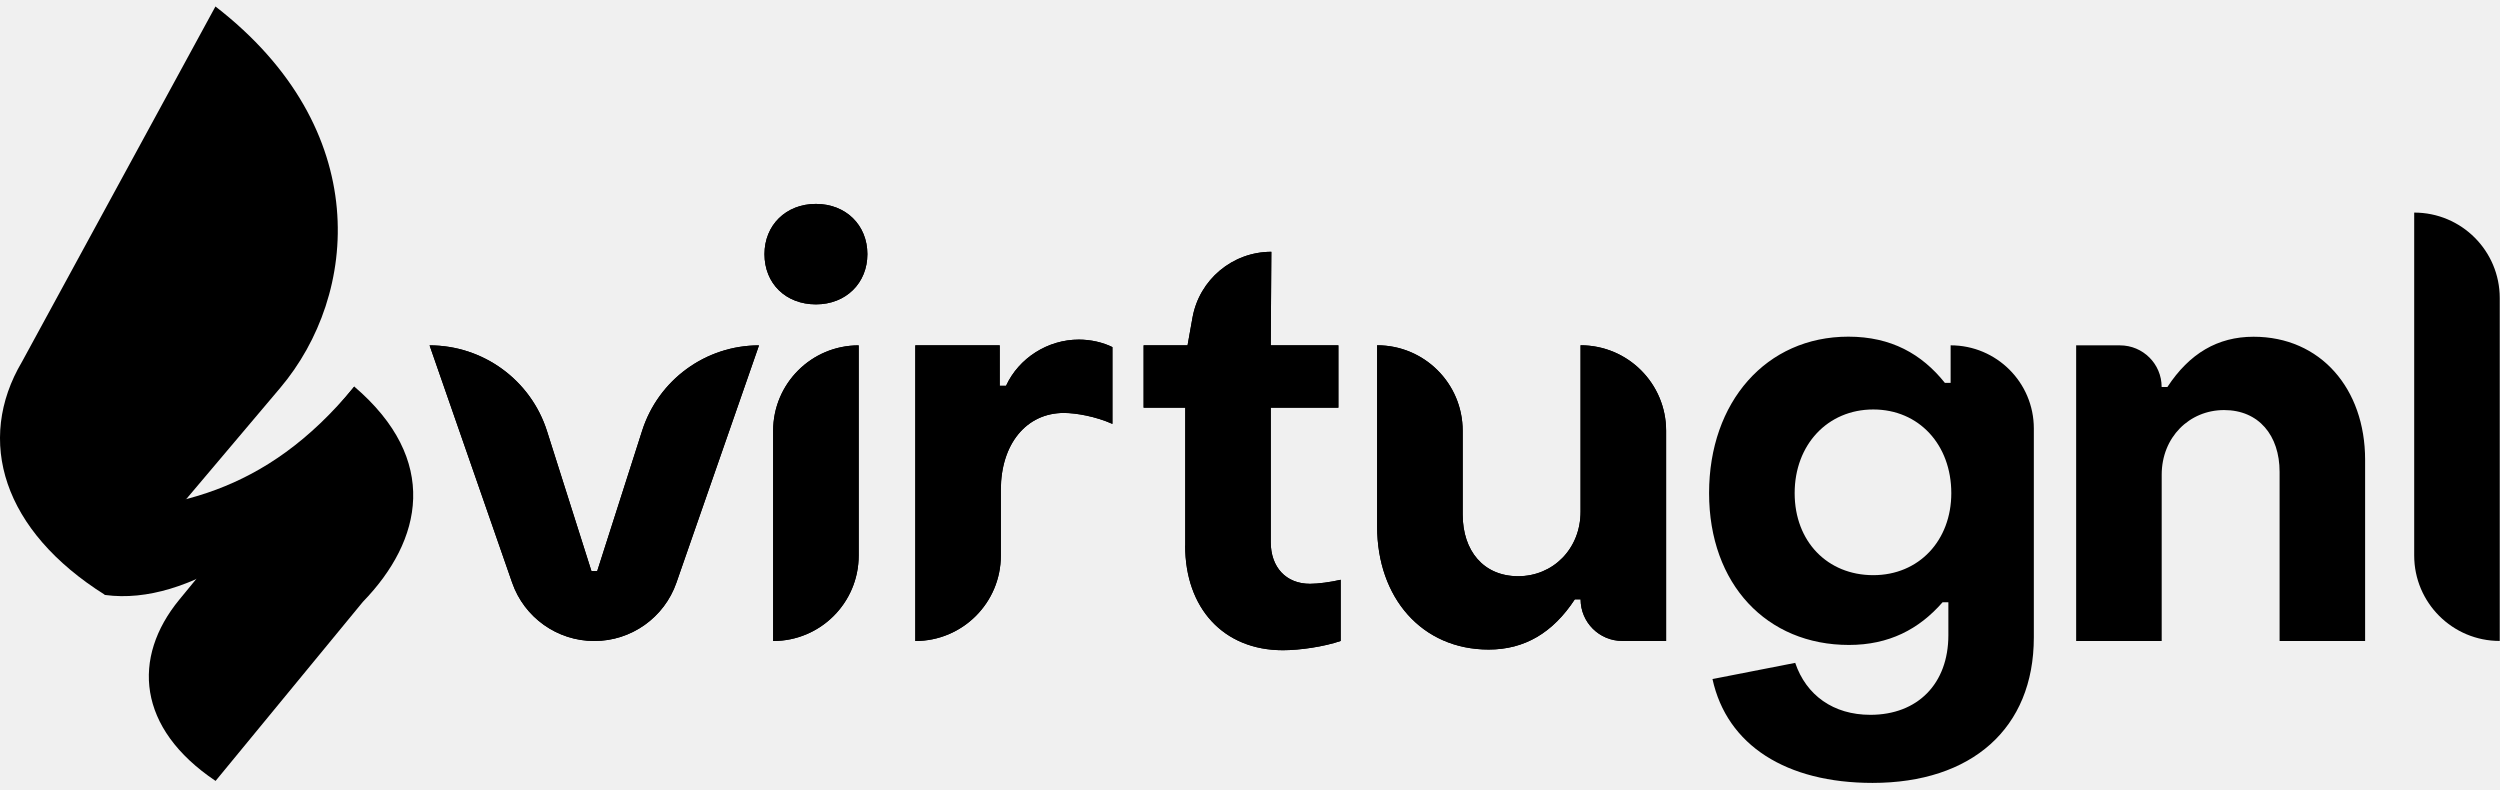
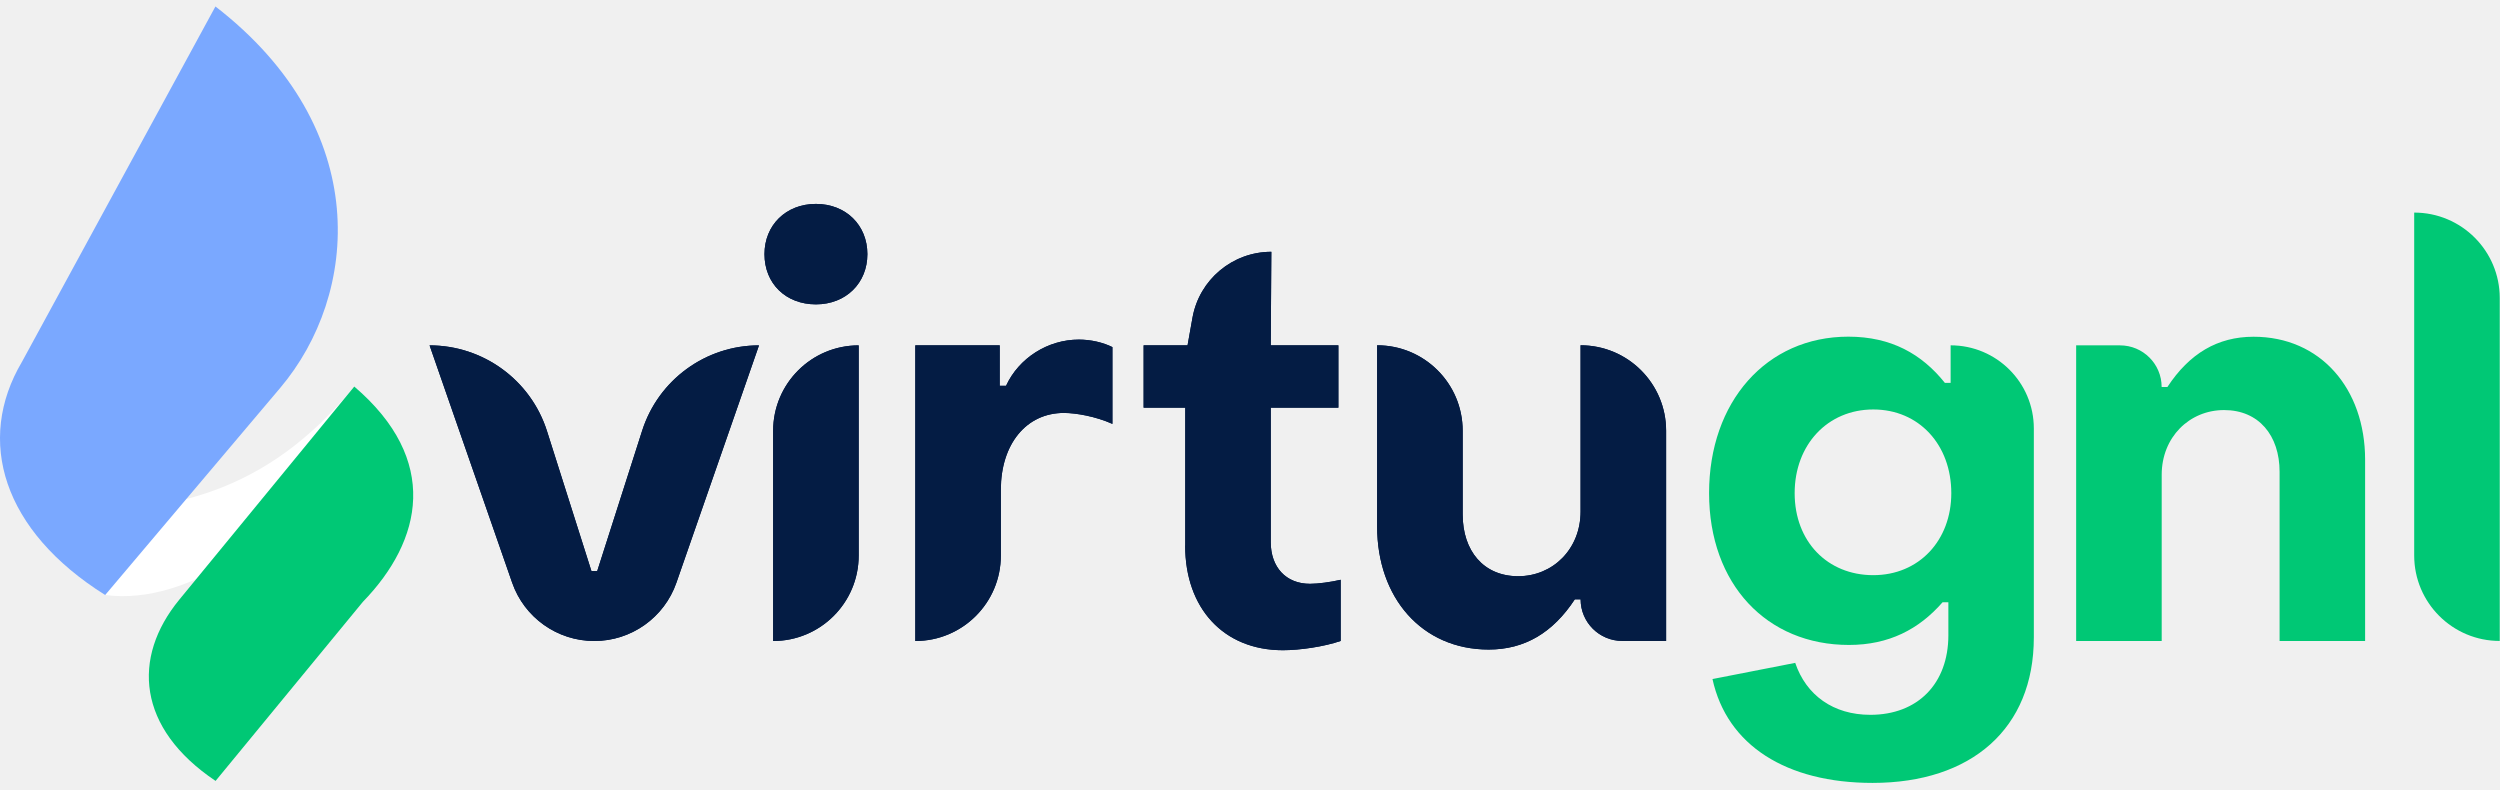
<svg xmlns="http://www.w3.org/2000/svg" width="100%" height="100%" viewBox="0 0 152 48" fill="none">
-   <path d="M3.092 31.258L6.393 36.175C11.535 36.869 17.358 32.389 21.376 27.513L22.218 26.493L21.539 23.502C16.085 30.146 10.332 31.005 4.349 31.212L3.095 31.255L3.092 31.258Z" fill="#000" />
-   <path d="M46.48 15.451C46.48 13.696 47.778 12.398 49.608 12.398C51.438 12.398 52.737 13.696 52.737 15.451C52.737 17.207 51.438 18.505 49.608 18.505C47.778 18.505 46.48 17.243 46.48 15.451Z" fill="#000" />
-   <path d="M52.208 20.998V33.777C52.208 36.647 49.879 38.973 47.007 38.973V26.194C47.007 23.324 49.335 20.998 52.208 20.998Z" fill="#000" />
-   <path d="M26.12 20.998C29.383 20.998 32.274 23.11 33.26 26.217L35.959 34.722H36.31L39.044 26.181C40.032 23.094 42.905 20.998 46.147 20.998L41.127 35.424C40.389 37.548 38.383 38.973 36.132 38.973C33.882 38.973 31.876 37.548 31.138 35.424L26.118 20.998H26.12Z" fill="#000" />
-   <path d="M60.782 20.998H55.653L55.651 21.001V38.973C58.523 38.973 60.851 36.647 60.851 33.777V29.776C60.851 27.002 62.398 25.107 64.682 25.107C65.42 25.107 66.615 25.316 67.635 25.773V21.104C67.072 20.823 66.334 20.647 65.595 20.647C63.701 20.647 61.943 21.773 61.169 23.455H60.782V20.998Z" fill="#000" />
-   <path d="M72.064 33.178V24.787H69.532V20.996H72.203L72.502 19.318C72.918 16.997 74.939 15.309 77.298 15.309L77.262 20.996H81.374V24.787H77.262V32.967C77.262 34.477 78.178 35.496 79.652 35.496C80.142 35.496 80.917 35.39 81.513 35.251V38.97C80.493 39.321 79.02 39.533 78 39.533C74.382 39.533 72.058 36.97 72.058 33.178H72.064Z" fill="#000" />
-   <path d="M98.633 38.968H101.3V26.189C101.3 23.319 98.971 20.993 96.099 20.993V31.101C96.099 33.385 94.413 35.034 92.305 35.034C90.196 35.034 88.931 33.491 88.931 31.279V26.189C88.931 23.319 86.603 20.993 83.73 20.993V32.014C83.73 36.332 86.438 39.492 90.513 39.492C92.694 39.492 94.413 38.475 95.75 36.438H96.101C96.101 37.837 97.237 38.968 98.633 38.968Z" fill="#000" />
-   <path d="M6.393 36.175C0.165 32.27 -1.5 26.78 1.342 21.987L13.099 0.393C22.752 7.858 21.81 17.934 17.043 23.577L6.396 36.175H6.393Z" fill="#000" />
-   <path fill-rule="evenodd" clip-rule="evenodd" d="M46.48 15.451C46.48 13.696 47.779 12.398 49.608 12.398C51.438 12.398 52.737 13.696 52.737 15.451C52.737 17.207 51.438 18.505 49.608 18.505C47.779 18.505 46.48 17.243 46.48 15.451ZM52.208 20.998V33.777C52.208 36.647 49.88 38.973 47.007 38.973V26.194C47.007 23.324 49.335 20.998 52.208 20.998ZM26.12 20.998C29.383 20.998 32.274 23.11 33.26 26.217L35.96 34.722H36.311L39.044 26.181C40.032 23.094 42.905 20.998 46.147 20.998L41.127 35.424C40.389 37.548 38.383 38.973 36.133 38.973C33.882 38.973 31.876 37.548 31.138 35.424L26.118 20.998H26.12ZM60.782 20.998H55.653L55.651 21.001V38.973C58.523 38.973 60.852 36.647 60.852 33.777V29.776C60.852 27.002 62.398 25.107 64.682 25.107C65.42 25.107 66.615 25.316 67.635 25.773V21.104C67.072 20.823 66.334 20.647 65.596 20.647C63.701 20.647 61.943 21.773 61.169 23.455H60.782V20.998ZM72.064 33.178V24.787H69.532V20.996H72.203L72.503 19.318C72.918 16.997 74.939 15.309 77.298 15.309L77.262 20.996H81.374V24.787H77.262V32.967C77.262 34.477 78.178 35.496 79.652 35.496C80.143 35.496 80.917 35.39 81.513 35.251V38.97C80.494 39.321 79.02 39.533 78 39.533C74.382 39.533 72.059 36.97 72.059 33.178H72.064ZM98.633 38.968H101.3V26.189C101.3 23.319 98.972 20.993 96.099 20.993V31.101C96.099 33.385 94.413 35.034 92.305 35.034C90.196 35.034 88.931 33.491 88.931 31.279V26.189C88.931 23.319 86.603 20.993 83.73 20.993V32.014C83.73 36.332 86.438 39.492 90.513 39.492C92.694 39.492 94.413 38.475 95.75 36.438H96.101C96.101 37.837 97.237 38.968 98.633 38.968Z" fill="#000" />
-   <path d="M13.107 47.48C8.329 44.274 8.009 39.982 10.902 36.459L21.539 23.502C26.761 27.967 25.695 32.848 22.06 36.596L13.107 47.48Z" fill="#000" />
-   <path d="M151.984 18.12C151.984 15.25 149.656 12.925 146.783 12.925V33.775C146.783 36.645 149.111 38.97 151.984 38.97V18.12Z" fill="#000" />
-   <path fill-rule="evenodd" clip-rule="evenodd" d="M104.123 41.285L109.149 40.302C109.814 42.269 111.466 43.461 113.717 43.461C116.598 43.461 118.461 41.567 118.461 38.617V36.616H118.11C116.67 38.266 114.842 39.213 112.416 39.213C107.427 39.213 103.912 35.527 103.912 29.98C103.912 24.434 107.391 20.469 112.38 20.469C114.982 20.469 116.843 21.522 118.247 23.277H118.598V20.996C121.391 20.996 123.657 23.259 123.657 26.049V38.756C123.657 44.303 119.86 47.601 113.851 47.601C108.614 47.601 104.996 45.32 104.118 41.283L104.123 41.285ZM118.639 29.985C118.639 27.035 116.67 24.896 113.895 24.896C111.12 24.896 109.115 27.038 109.115 29.985C109.115 32.933 111.118 34.97 113.895 34.97C116.672 34.97 118.639 32.863 118.639 29.985Z" fill="#000" />
-   <path d="M126.23 20.998H128.896C130.293 20.998 131.428 22.129 131.428 23.528H131.779C133.116 21.491 134.835 20.474 137.016 20.474C141.092 20.474 143.799 23.634 143.799 27.952V38.973H138.599V28.687C138.599 26.475 137.334 24.932 135.225 24.932C133.116 24.932 131.431 26.581 131.431 28.865V38.973H126.23V20.998Z" fill="#000" />
+   <path d="M3.092 31.258L6.393 36.175C11.535 36.869 17.358 32.389 21.376 27.513L22.218 26.493L21.539 23.502C16.085 30.146 10.332 31.005 4.349 31.212L3.095 31.255L3.092 31.258Z" fill="#ffffff" />
+   <path d="M46.48 15.451C46.48 13.696 47.778 12.398 49.608 12.398C51.438 12.398 52.737 13.696 52.737 15.451C52.737 17.207 51.438 18.505 49.608 18.505C47.778 18.505 46.48 17.243 46.48 15.451Z" fill="#041C44" />
+   <path d="M52.208 20.998V33.777C52.208 36.647 49.879 38.973 47.007 38.973V26.194C47.007 23.324 49.335 20.998 52.208 20.998Z" fill="#041C44" />
+   <path d="M26.12 20.998C29.383 20.998 32.274 23.11 33.26 26.217L35.959 34.722H36.31L39.044 26.181C40.032 23.094 42.905 20.998 46.147 20.998L41.127 35.424C40.389 37.548 38.383 38.973 36.132 38.973C33.882 38.973 31.876 37.548 31.138 35.424L26.118 20.998H26.12Z" fill="#041C44" />
+   <path d="M60.782 20.998H55.653L55.651 21.001V38.973C58.523 38.973 60.851 36.647 60.851 33.777V29.776C60.851 27.002 62.398 25.107 64.682 25.107C65.42 25.107 66.615 25.316 67.635 25.773V21.104C67.072 20.823 66.334 20.647 65.595 20.647C63.701 20.647 61.943 21.773 61.169 23.455H60.782V20.998Z" fill="#041C44" />
+   <path d="M72.064 33.178V24.787H69.532V20.996H72.203L72.502 19.318C72.918 16.997 74.939 15.309 77.298 15.309L77.262 20.996H81.374V24.787H77.262V32.967C77.262 34.477 78.178 35.496 79.652 35.496C80.142 35.496 80.917 35.39 81.513 35.251V38.97C80.493 39.321 79.02 39.533 78 39.533C74.382 39.533 72.058 36.97 72.058 33.178H72.064Z" fill="#041C44" />
+   <path d="M98.633 38.968H101.3V26.189C101.3 23.319 98.971 20.993 96.099 20.993V31.101C96.099 33.385 94.413 35.034 92.305 35.034C90.196 35.034 88.931 33.491 88.931 31.279V26.189C88.931 23.319 86.603 20.993 83.73 20.993V32.014C83.73 36.332 86.438 39.492 90.513 39.492C92.694 39.492 94.413 38.475 95.75 36.438H96.101C96.101 37.837 97.237 38.968 98.633 38.968Z" fill="#041C44" />
+   <path d="M6.393 36.175C0.165 32.27 -1.5 26.78 1.342 21.987L13.099 0.393C22.752 7.858 21.81 17.934 17.043 23.577L6.396 36.175H6.393Z" fill="#7AA8FF" />
+   <path fill-rule="evenodd" clip-rule="evenodd" d="M46.48 15.451C46.48 13.696 47.779 12.398 49.608 12.398C51.438 12.398 52.737 13.696 52.737 15.451C52.737 17.207 51.438 18.505 49.608 18.505C47.779 18.505 46.48 17.243 46.48 15.451ZM52.208 20.998V33.777C52.208 36.647 49.88 38.973 47.007 38.973V26.194C47.007 23.324 49.335 20.998 52.208 20.998ZM26.12 20.998C29.383 20.998 32.274 23.11 33.26 26.217L35.96 34.722H36.311L39.044 26.181C40.032 23.094 42.905 20.998 46.147 20.998L41.127 35.424C40.389 37.548 38.383 38.973 36.133 38.973C33.882 38.973 31.876 37.548 31.138 35.424L26.118 20.998H26.12ZM60.782 20.998H55.653L55.651 21.001V38.973C58.523 38.973 60.852 36.647 60.852 33.777V29.776C60.852 27.002 62.398 25.107 64.682 25.107C65.42 25.107 66.615 25.316 67.635 25.773V21.104C67.072 20.823 66.334 20.647 65.596 20.647C63.701 20.647 61.943 21.773 61.169 23.455H60.782V20.998ZM72.064 33.178V24.787H69.532V20.996H72.203L72.503 19.318C72.918 16.997 74.939 15.309 77.298 15.309L77.262 20.996H81.374V24.787H77.262V32.967C77.262 34.477 78.178 35.496 79.652 35.496C80.143 35.496 80.917 35.39 81.513 35.251V38.97C80.494 39.321 79.02 39.533 78 39.533C74.382 39.533 72.059 36.97 72.059 33.178H72.064ZM98.633 38.968H101.3V26.189C101.3 23.319 98.972 20.993 96.099 20.993V31.101C96.099 33.385 94.413 35.034 92.305 35.034C90.196 35.034 88.931 33.491 88.931 31.279V26.189C88.931 23.319 86.603 20.993 83.73 20.993V32.014C83.73 36.332 86.438 39.492 90.513 39.492C92.694 39.492 94.413 38.475 95.75 36.438H96.101C96.101 37.837 97.237 38.968 98.633 38.968Z" fill="#041C44" />
+   <path d="M13.107 47.48C8.329 44.274 8.009 39.982 10.902 36.459L21.539 23.502C26.761 27.967 25.695 32.848 22.06 36.596L13.107 47.48Z" fill="#00C875" />
+   <path d="M151.984 18.12C151.984 15.25 149.656 12.925 146.783 12.925V33.775C146.783 36.645 149.111 38.97 151.984 38.97V18.12Z" fill="#00C875" />
+   <path fill-rule="evenodd" clip-rule="evenodd" d="M104.123 41.285L109.149 40.302C109.814 42.269 111.466 43.461 113.717 43.461C116.598 43.461 118.461 41.567 118.461 38.617V36.616H118.11C116.67 38.266 114.842 39.213 112.416 39.213C107.427 39.213 103.912 35.527 103.912 29.98C103.912 24.434 107.391 20.469 112.38 20.469C114.982 20.469 116.843 21.522 118.247 23.277H118.598V20.996C121.391 20.996 123.657 23.259 123.657 26.049V38.756C123.657 44.303 119.86 47.601 113.851 47.601C108.614 47.601 104.996 45.32 104.118 41.283L104.123 41.285ZM118.639 29.985C118.639 27.035 116.67 24.896 113.895 24.896C111.12 24.896 109.115 27.038 109.115 29.985C109.115 32.933 111.118 34.97 113.895 34.97C116.672 34.97 118.639 32.863 118.639 29.985Z" fill="#00C875" />
+   <path d="M126.23 20.998H128.896C130.293 20.998 131.428 22.129 131.428 23.528H131.779C133.116 21.491 134.835 20.474 137.016 20.474C141.092 20.474 143.799 23.634 143.799 27.952V38.973H138.599V28.687C138.599 26.475 137.334 24.932 135.225 24.932C133.116 24.932 131.431 26.581 131.431 28.865V38.973H126.23V20.998Z" fill="#00C875" />
</svg>
